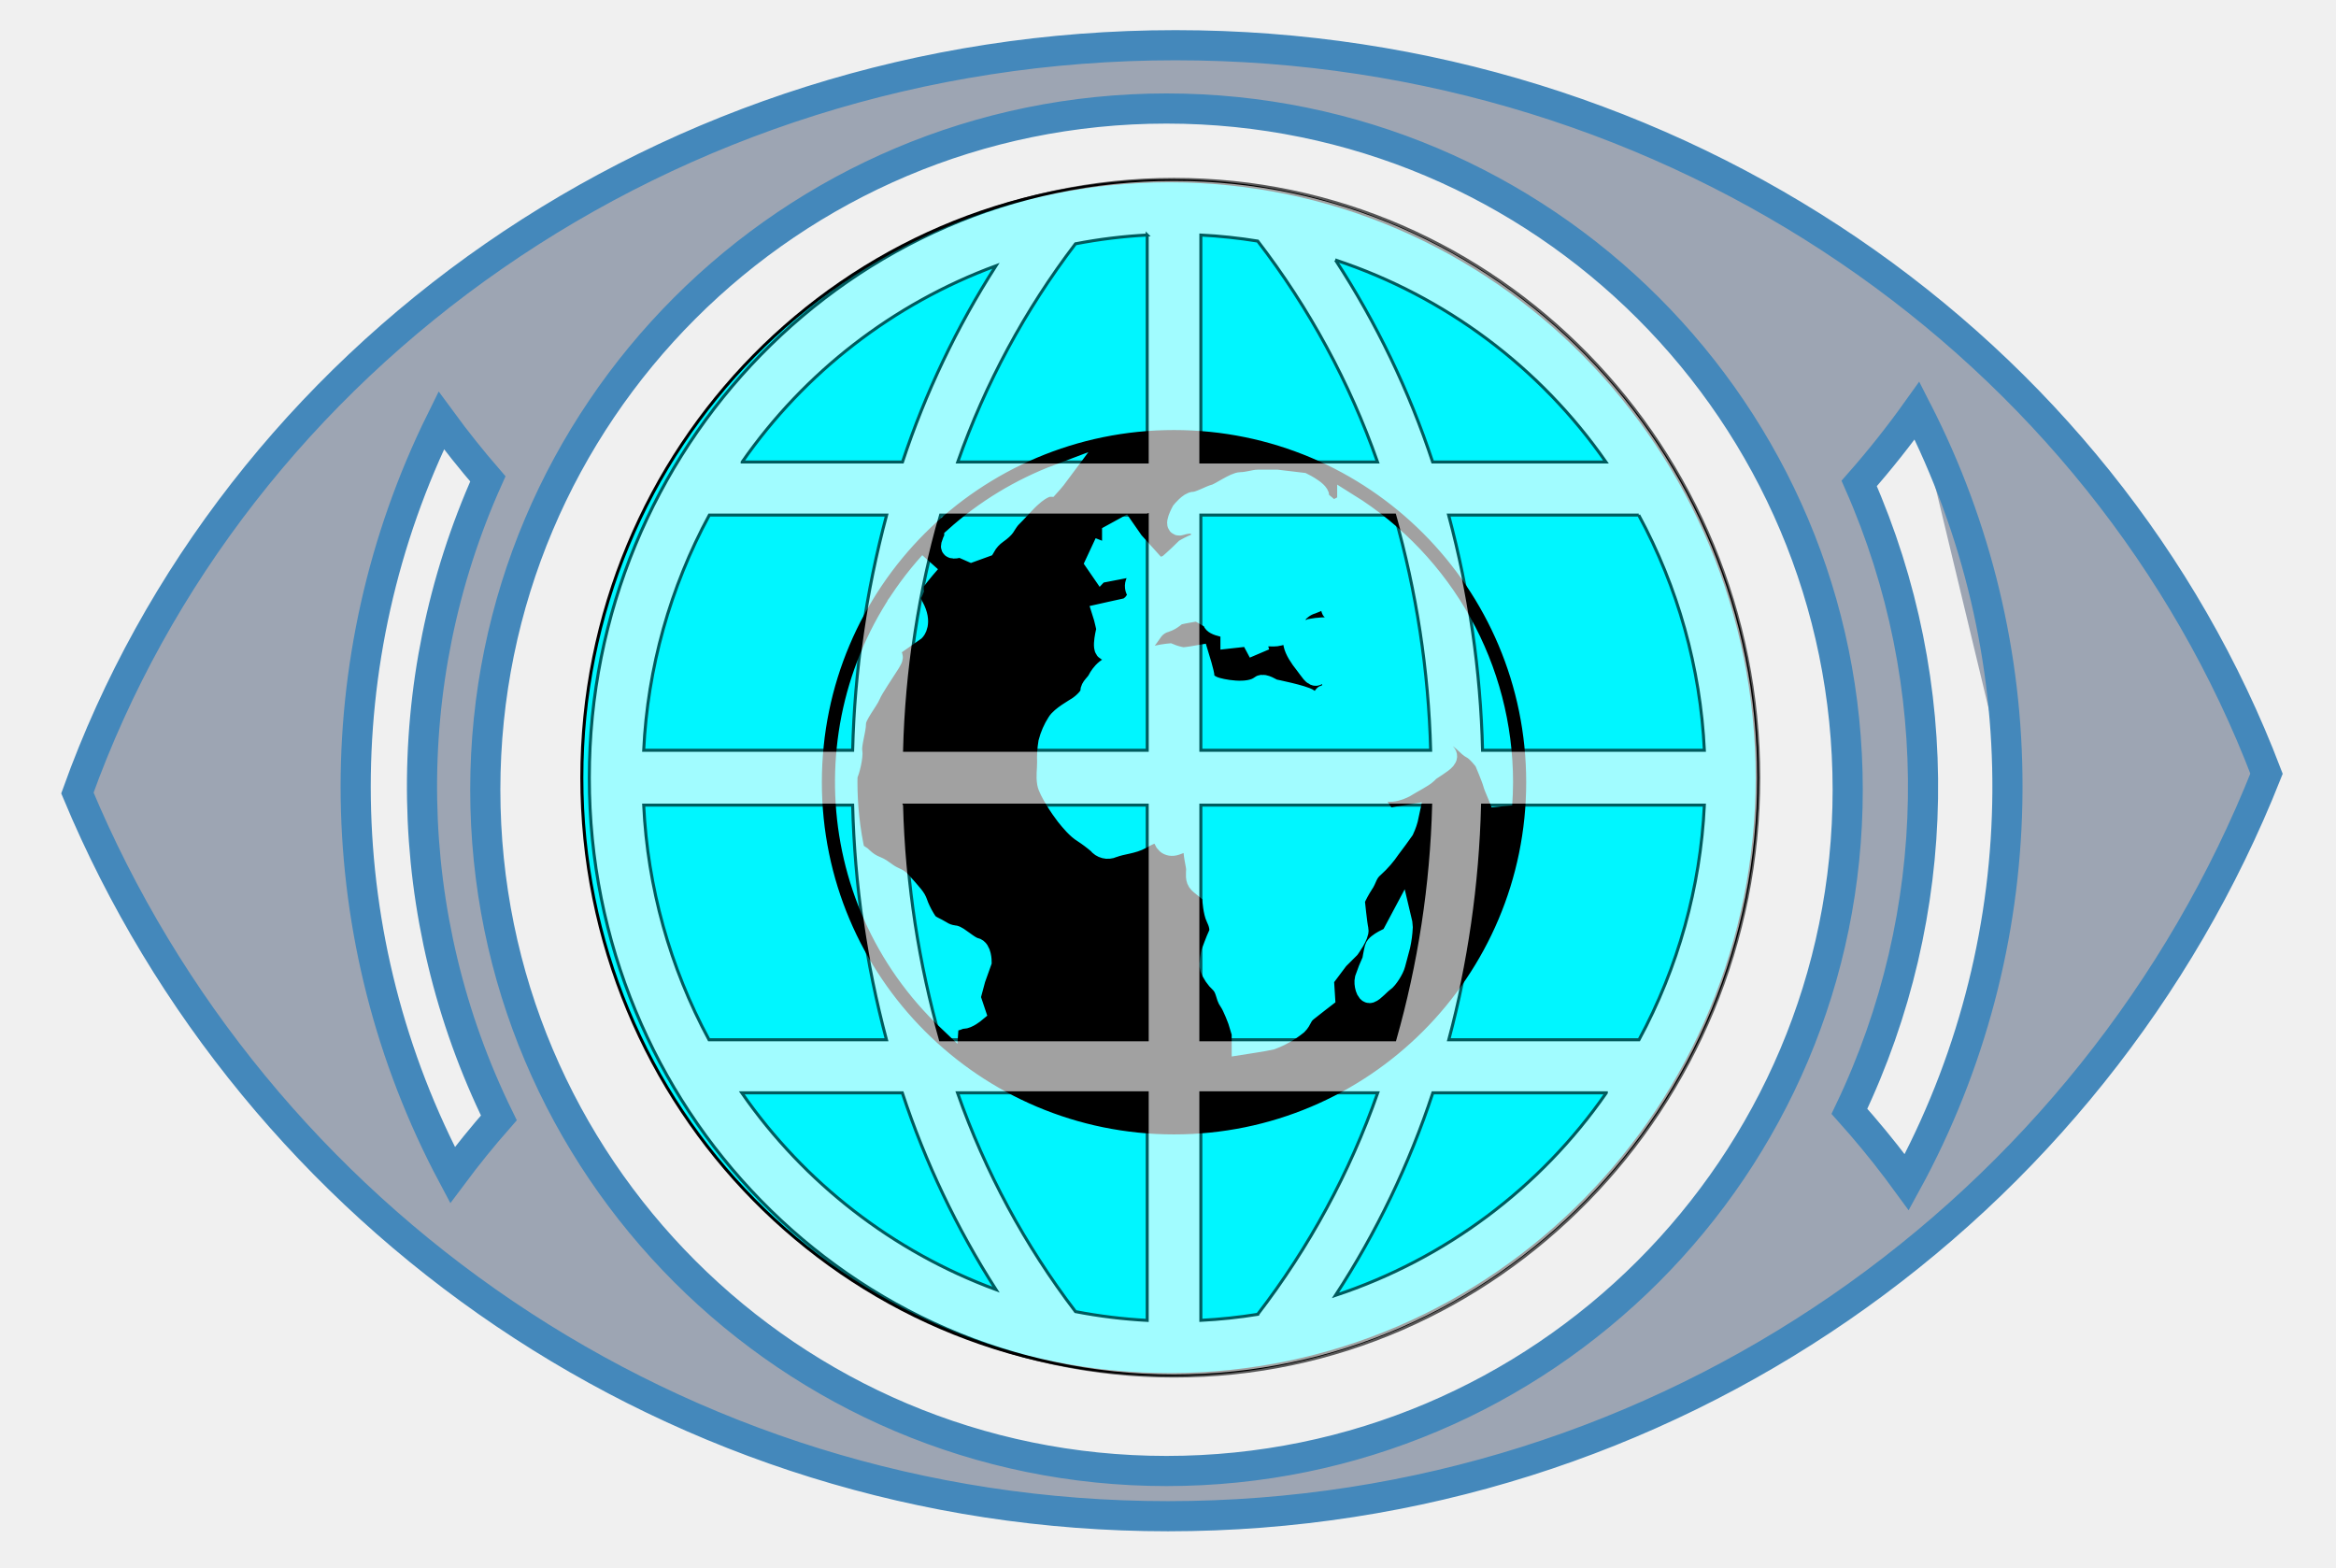
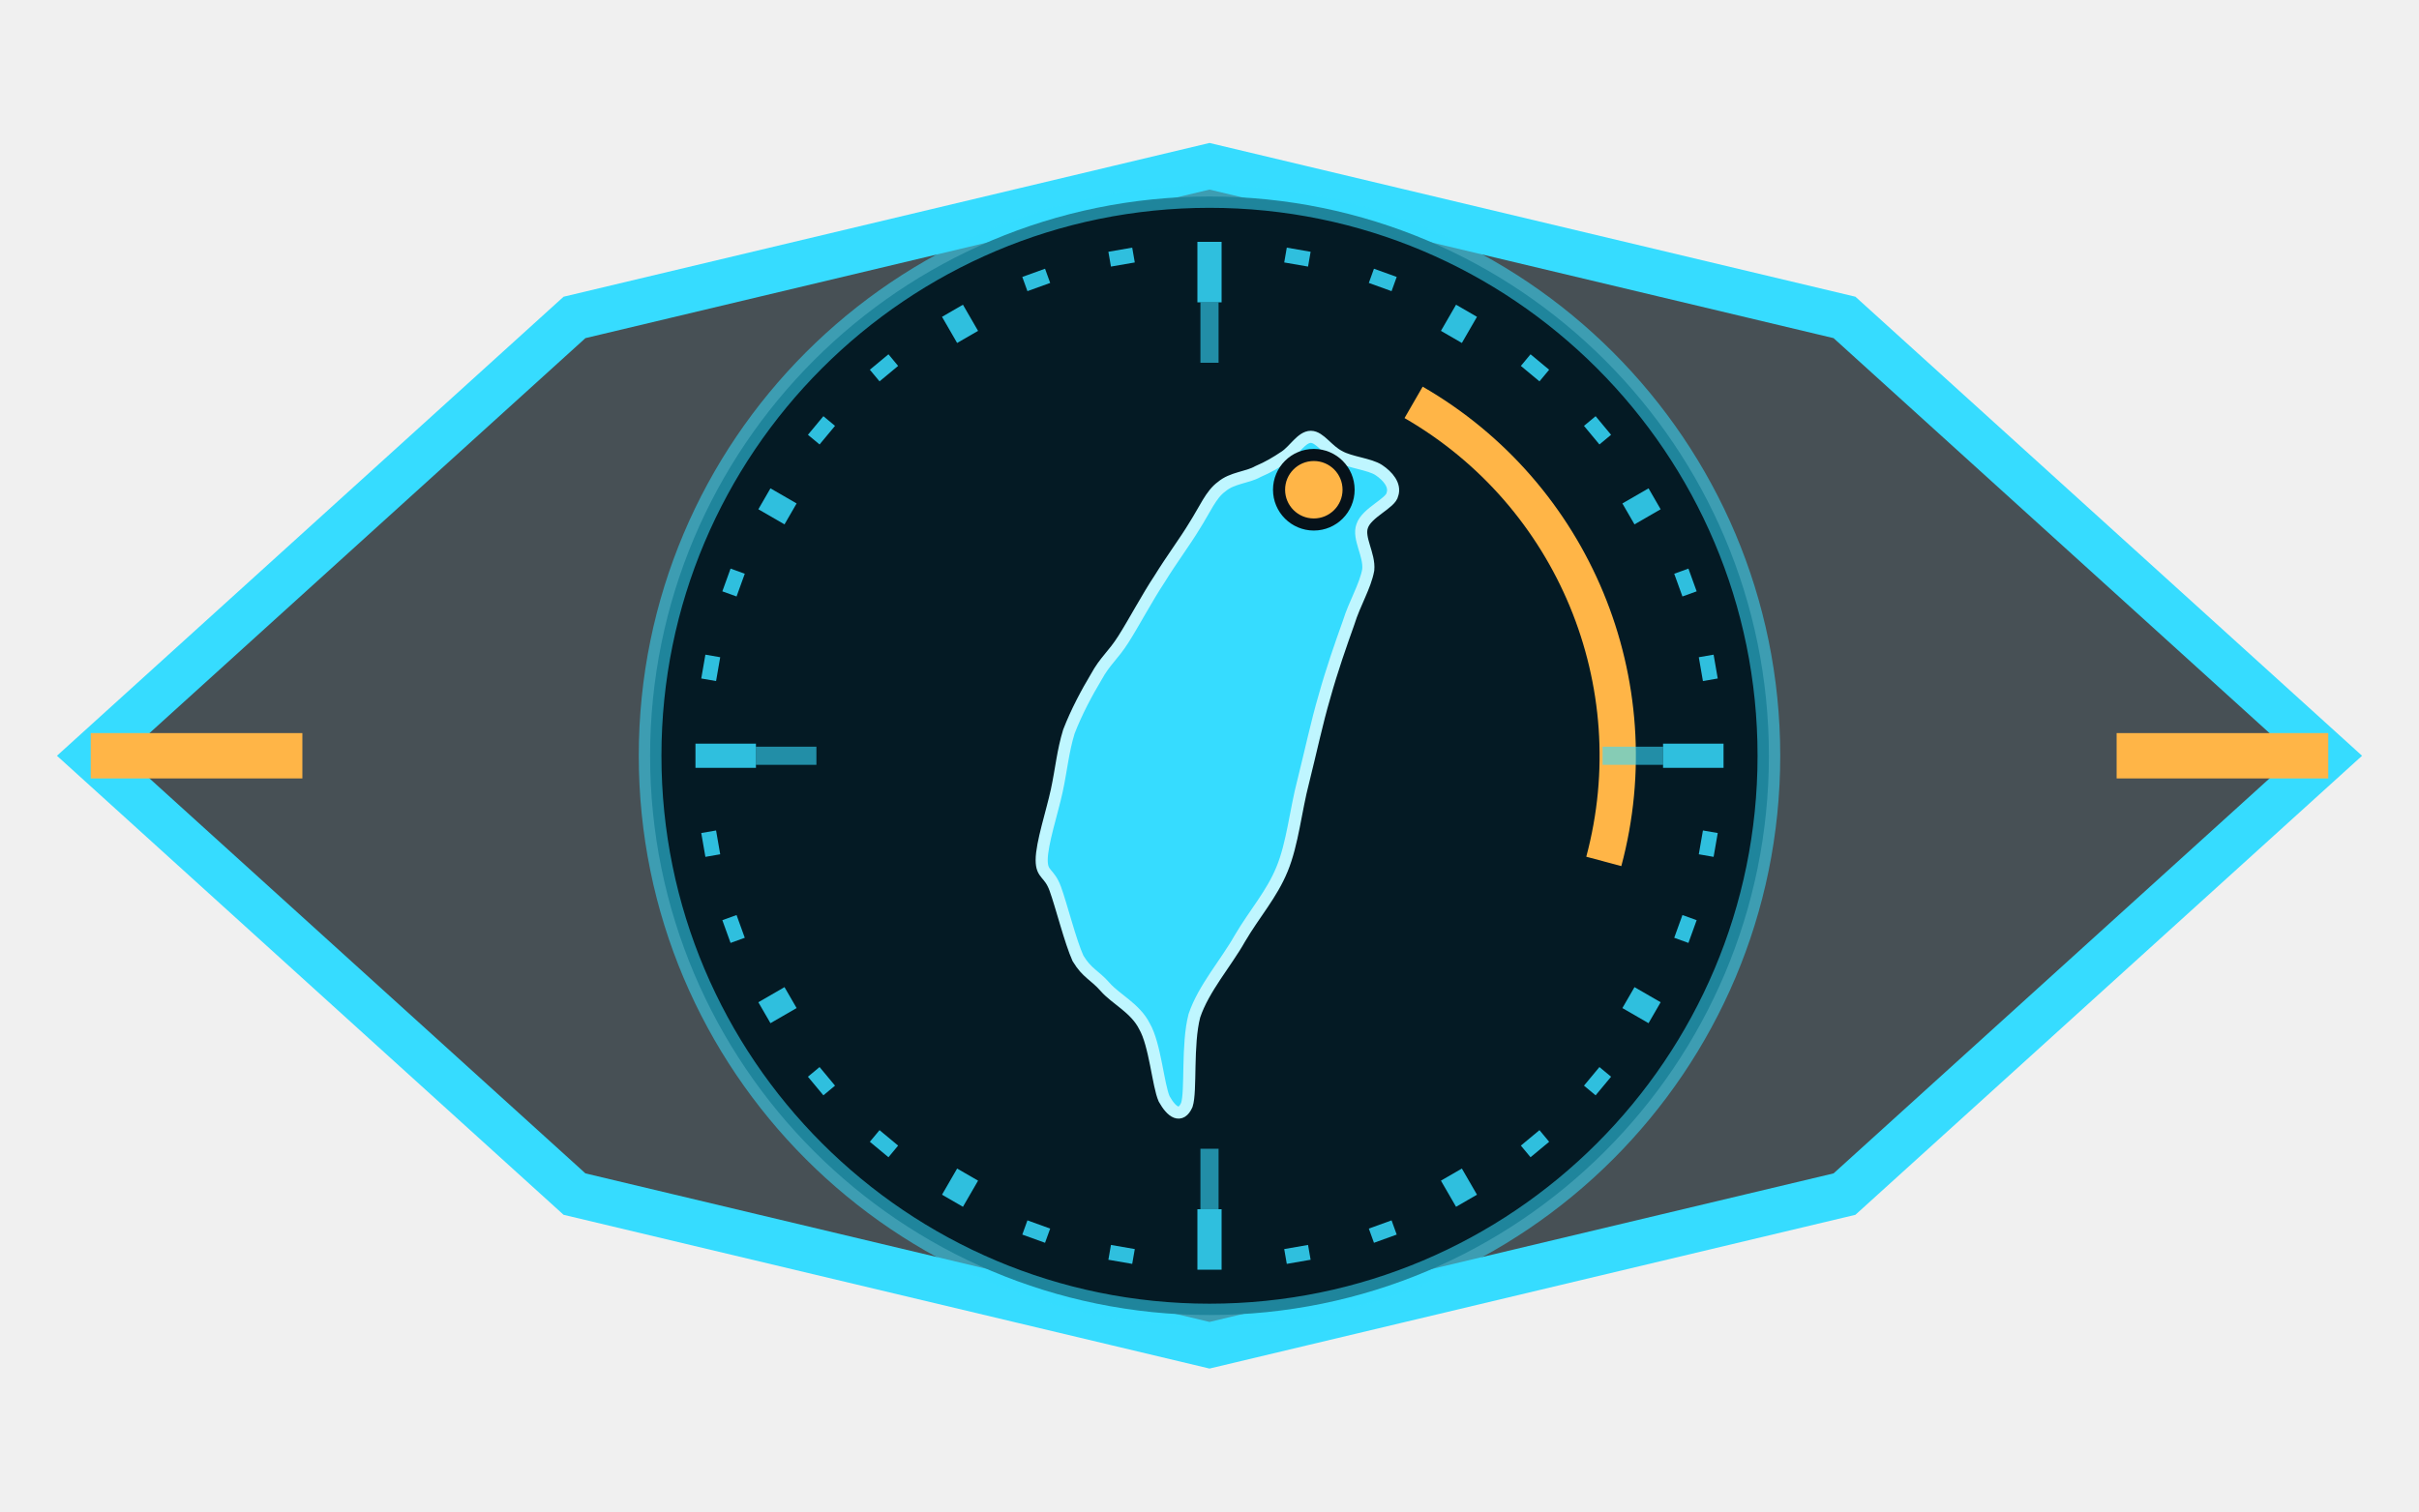
- <svg xmlns="http://www.w3.org/2000/svg" viewBox="180 120 775 520" role="img" aria-labelledby="logo-title">
-   <defs>
-     <style>
-       .cls-4 {
-         fill: #fff;
-       }
- 
-       .cls-2, .cls-4 {
-         stroke: #000;
-         stroke-width: 1px;
-       }
- 
-       .cls-1 {
-         fill: #4454727a;
-         stroke: #48b;
-         stroke-width: 10px;
-       }
- 
-       .cls-1, .cls-2, .cls-3, .cls-4 {
-         fill-rule: evenodd;
-       }
- 
-       .cls-2 {
-         fill: #00f6ff;
-       }
- 
-       .cls-3 {
-         stroke: #00f6ff;
-         stroke-linecap: round;
-         stroke-width: 6.99px;
-       }
- 
-       .cls-4 {
-         opacity: 0.63;
-       }
-     </style>
-   </defs>
-   <path id="outer_eye" class="cls-1" d="M567.5,623c-163.183,0-303.026-99.084-361.823-239.922C257.508,238.76,401.037,135,570,135c166.451,0,308.222,100.7,361.954,241.667C874.771,520.905,733.152,623,567.5,623ZM567,156c124.816,0,226,101.184,226,226S691.816,608,567,608,341,506.816,341,382,442.184,156,567,156ZM816,256.213A272.836,272.836,0,0,1,846,381M793.574,488.677a249.545,249.545,0,0,0,3.239-208.3A303.384,303.384,0,0,0,816,256.213a274.468,274.468,0,0,1-1.516,252.475q-0.927,1.758-1.88,3.5-1.632-2.238-3.306-4.446Q801.826,497.884,793.574,488.677ZM345.5,490.85q-8.055,9.164-15.37,18.966a274.353,274.353,0,0,1-3.748-250.343q7.347,10.012,15.469,19.393A249.512,249.512,0,0,0,345.5,490.85Z" />
-   <path id="inner_eye" class="cls-2" d="M568,179.985c107.678,0,194.968,88.655,194.968,198.015S675.678,576.015,568,576.015,373.032,487.36,373.032,378,460.322,179.985,568,179.985Z" />
-   <path id="globe" class="cls-3" d="M569.5,499.831A120.331,120.331,0,1,1,689.831,379.5,120.33,120.33,0,0,1,569.5,499.831Zm65.1-50.585c1.225-.4,3.268-2.858,4.492-3.677s3.268-4.083,3.675-5.717,1.227-4.495,1.634-6.126a36.015,36.015,0,0,0,.818-6.135,14.639,14.639,0,0,0-.407-2.855l-3.266,6.127s-4.9,2.04-5.315,3.674-0.817,4.088-.817,4.088a61.248,61.248,0,0,0-2.45,6.133C632.554,446.388,633.372,449.66,634.6,449.246ZM461.011,377.072c0.72-1.105,1.928-6.276,1.6-7.894-0.411-2.037,1.225-6.94,1.225-9.392s4.083-7.358,4.9-9.4,4.491-7.349,6.535-10.623-0.4-2.038-2.449-.809,1.225-3.274,2.449-4.086,8.172-5.72,8.172-5.72,2.449-2.454-.409-7.762c-2.211-4.1,0-4.5,0-6.128a2.43,2.43,0,0,0-1.28-.223c2.129-2.952,4.408-5.788,6.811-8.512A108.871,108.871,0,0,0,494.612,458.6a0.454,0.454,0,0,1,.683-0.363c2.043,0.819,2.449-.4,4.085-0.4s4.086-2.043,4.086-2.043l-1.641-4.9,1.641-6.126,2.041-5.717s0-4.095-2.041-4.5-5.722-4.081-6.946-4.081a10.018,10.018,0,0,1-4.491-1.636c-1.227-.813-3.677-1.634-4.5-2.857a31.144,31.144,0,0,1-2.858-5.314c-0.816-2.039-.409-2.039-3.681-5.715s-2.452-2.863-4.9-4.093-3.265-2.443-5.308-3.263a13.378,13.378,0,0,1-4.5-2.857,4.884,4.884,0,0,0-2.711-1.519,110.041,110.041,0,0,1-2.595-23.808C460.98,378.618,461,377.84,461.011,377.072Zm35.743-78.7a13.8,13.8,0,0,0-1.051,2.589c-0.408,1.638,2.864.416,2.864,0.416L502.239,303l4.5-1.631a13.741,13.741,0,0,1,4.083-4.5c2.857-2.043,2.454-2.452,3.677-4.084s0-.006,5.314-5.732,8.167-5.718,8.167-5.718,1.915-2.1,3.244-3.895A108.986,108.986,0,0,0,496.754,298.368Zm41.024,56.1c-1.224.82-5.715,3.272-6.944,5.315a22.681,22.681,0,0,0-2.859,6.535,31.042,31.042,0,0,0-.408,6.538c0,2.854-.41,4.5,0,6.949s4.5,8.568,6.128,10.623c1.63,2.038,3.674,4.483,5.719,5.713a47.235,47.235,0,0,1,4.9,3.674,4.03,4.03,0,0,0,4.9,1.223c3.272-1.223,6.538-1.223,9.4-2.853s7.353-3.685,7.353-1.231,1.632,4.084,4.082,3.272,6.539-2.858,6.13,0S577,406.764,577,408.4s-0.4,3.265.818,4.495,4.5,3.265,4.5,4.49,0.409,5.311,1.229,6.946,1.639,4.08.823,5.724-2.434,6.123-2.434,6.123-0.779,3.676-.37,4.9a12.683,12.683,0,0,0,3.332,4.906c2.043,2.042,1.771,4.492,2.994,6.124s2.993,6.539,2.993,6.539l1.236,4.088v3.677s7.966-1.231,9.591-1.64a30.673,30.673,0,0,0,8.618-4.9c1.636-1.632,1.311-2.856,3.349-4.488s5.762-4.5,5.762-4.5l-0.387-6.126,4.914-6.544,3.684-3.677s3.267-4.484,2.865-6.128c-0.413-1.628-1.231-9.8-1.231-9.8a37.972,37.972,0,0,1,2.863-5.313c1.224-1.634,1.227-3.678,3.679-5.719a33.109,33.109,0,0,0,5.306-6.126c1.229-1.634,3.681-4.9,4.5-6.127a21.871,21.871,0,0,0,1.635-4.894l-7.355,1.216c-2.45-4.082-9.392-13.073-10.621-15.112a37.04,37.04,0,0,1-2.861-7.76c-0.4-1.634-2.445-6.131-2.856-7.356s-3.27-4.908-4.088-6.128-3.675-2.043-5.309-3.268-11.843-3.27-11.843-3.27-3.129-1.991-4.088-1.226c-4.083,3.269-13.48,1.226-15.523.415s-3.269-2.041-3.269-3.272-1.835-7.143-1.835-7.143-3.985.705-5.213,0.705a20.333,20.333,0,0,1-4.442-1.276s-4.055.379-5.693,1.2a61.205,61.205,0,0,1-6.115,2.438,36.488,36.488,0,0,1-4.488.814c-3.671-1.636-6.529,2.45-7.352,4.079s-2.445,2.454-2.445,4.084S539,353.659,537.778,354.471Zm18.191-54.739-3.128-4.5-3.727,2.045V304.5l-3.839-1.5-1.715,3.674,1.685,2.452L549.114,305v4.129l8.478-1.636,3.164-2.449Zm71.15-12.676c-1.669.869-4.808,3.094-6,1.894-1.227-1.218-4.086-3.423-4.086-3.423,2.448-1.636-4.9-5.212-4.9-5.212l-8.576-1.022h-6.125c-1.227,0-3.681.825-5.723,0.825s-6.943,3.583-8.577,3.994-5.314,2.5-6.944,2.5-4.088,3.086-4.088,3.086-2.856,5.218-.4,4.4,5.717-.858,6.122.367,1.227,3.242,1.636,4.471,6.131,1.618,6.131,1.618a18.551,18.551,0,0,1,2.038-3.683c1.227-1.634,2.452-3.675,2.452-3.675s2.044,4.082,2.452,5.3-0.818,4.908-.818,4.908-4.491,2.852-5.716,2.852-8.175-6.126-8.175-6.126a25.4,25.4,0,0,0-4.489,2.043c-2.856,2.861-5.717,5.31-5.717,5.31a17.057,17.057,0,0,0-4.081,2.046c-1.629,1.222-5.138,1.487-6.117,2.854-2.039,2.863.84,4.9,0.84,4.9l-2.408,3.271-1.548,1.225-5.553,1.221-2.751.616c0.4,1.227,1.258,5.105,1.258,5.105s-1.87,6.943,0,6.943c0,0,4.276,1.64,5.5,1.64s2.625,0.4,4.265-1.227a59.861,59.861,0,0,0,5.156-6.538,8.047,8.047,0,0,1,4.49-3.267c2.454-.82,3-2.047,4.231-2.452s6.47-1.229,6.47-1.229,3.709,2.043,4.932,2.861c0.573,0.386-1.393,1.658,6.086,2.907V331.6l3.7-.411-4.207-3.264-0.44-.1-4.778-4.8-0.419-3.672s4.861,2.862,6.493,3.672a43.671,43.671,0,0,1,4.81,3.272l1.783,5.719,2.4,4.5s-1.87-5.722,0-5.722c0,0,5.158.405,6.381,0a36.253,36.253,0,0,0,5.237-1.632c1.636-.815-0.648-3.68.986-5.721a10.385,10.385,0,0,1,4.981-3.27c1.23-.405,5.35-2.447,5.35-2.447l4.522,0.82c-2.041,1.627-4.486,4.077-2.85,3.676s5.313,1.63,6.949,2.855,0.413,4.087.413,4.087-4.5-.411-7.355-0.815a29.263,29.263,0,0,0-7.351.4l-3.677,2.043s-2.454.816-2.045,2.861,2.045,4.5,3.679,6.535,2.858,4.5,4.085,3.675,5.309-3.265,5.309-3.265a12.784,12.784,0,0,0-.409,4.9,30.6,30.6,0,0,1,.409,4.9s-4.082,0-2.861.822,2.967,3.905,3.681,4.9c4.083,5.717,12.664,18.383,13.482,20.015s0.44,4.126,1.631,5.31c2.454,2.45,7.352,0,8.578-.817s5.311-2.863,6.536-4.082,0.818-.822,3.272-2.454,4.079-2.856,2.859-4.085-3.68-5.725-3.68-5.725c-3.676.825-7.351-1.222-7.351-2.445s-3.269-6.124-3.269-6.124,0.407-.82,3.269.809,5.306,4.908,7.759,4.908,3.678,0.819,6.537,2.453,4.085,3.672,5.719,4.492,4.086,4.086,4.086,4.086,2.447,5.715,2.859,7.358c0.358,1.421,2.277,5.345,2.754,7.132,0.166-2.461.281-4.937,0.281-7.44A108.8,108.8,0,0,0,627.119,287.056ZM548.884,304.5l0.333,0.133-0.333.365v-0.5Z" />
-   <path id="globe_cage" class="cls-4" d="M569.5,576.491c-106.968,0-193.988-89.044-193.988-198.491S462.532,179.509,569.5,179.509,763.488,268.553,763.488,378,676.468,576.491,569.5,576.491ZM578.4,368.9h76.237a314.2,314.2,0,0,0-11.945-78.026H578.4V368.9ZM654.634,387.1H578.4V464.94h64.345A314.251,314.251,0,0,0,654.634,387.1Zm90.813,0H671.861a333.4,333.4,0,0,1-11.206,77.836h63.112A182.117,182.117,0,0,0,745.447,387.1Zm-32.528,95.444H655.363a288.421,288.421,0,0,1-32.3,67.191A177.214,177.214,0,0,0,712.919,482.548Zm-115.67,73.48a263.416,263.416,0,0,0,39.828-73.48H578.4v75.476A173.846,173.846,0,0,0,597.249,556.028ZM560.6,558.036V482.548H497.674a263.837,263.837,0,0,0,39.135,72.575A174.279,174.279,0,0,0,560.6,558.036ZM510.434,547.83a289.038,289.038,0,0,1-31.078-65.282H426.1A177.5,177.5,0,0,0,510.434,547.83Zm-95.208-82.89H474.1A333.353,333.353,0,0,1,462.878,387.1H393.555A182.127,182.127,0,0,0,415.226,464.94ZM393.555,368.9h69.323a333.4,333.4,0,0,1,11.268-78.026H415.332A182.13,182.13,0,0,0,393.555,368.9Zm32.676-95.633h53.185a289.064,289.064,0,0,1,31-65.087A177.487,177.487,0,0,0,426.231,273.263Zm134.372-75.3a174.068,174.068,0,0,0-23.8,2.914,263.8,263.8,0,0,0-39.06,72.384H560.6v-75.3Zm0,92.905H492.051A314.088,314.088,0,0,0,480.106,368.9h80.5V290.87Zm-80.5,96.234A314.1,314.1,0,0,0,492,464.94h68.6V387.1h-80.5ZM578.4,197.977v75.286h58.612a263.412,263.412,0,0,0-39.751-73.289A174.011,174.011,0,0,0,578.4,197.977Zm44.672,8.286a288.6,288.6,0,0,1,32.231,67h57.491A177.213,177.213,0,0,0,623.069,206.263Zm100.6,84.607H660.6A333.3,333.3,0,0,1,671.861,368.9h73.586A182.129,182.129,0,0,0,723.667,290.87Z" />
+ <svg xmlns="http://www.w3.org/2000/svg" viewBox="0 0 160 100" role="img" aria-labelledby="logo-title">
+   <path id="outer_eye" d="M6,50 L38,21 L80,11 L122,21 L154,50 L122,79 L80,89 L38,79 Z" fill="#06121a" fill-opacity="0.72" stroke="#36dcff" stroke-width="3" stroke-linejoin="miter" />
+   <path d="M6,50 H20 M140,50 H154" stroke="#ffb547" stroke-width="3" />
+   <circle id="inner_eye" cx="80" cy="50" r="37" fill="#041a24" stroke="#36dcff" stroke-width="1.5" stroke-opacity="0.55" />
+   <g id="globe_cage" fill="none" stroke="#36dcff" stroke-linecap="butt">
+     <path d="M114.00,50.00L110.00,50.00 M113.48,55.90L112.50,55.73 M111.95,61.63L111.01,61.29 M109.44,67.00L107.71,66.00 M106.05,71.85L105.28,71.21 M101.85,76.05L101.21,75.28 M97.00,79.44L96.00,77.71 M91.63,81.95L91.29,81.01 M85.90,83.48L85.73,82.50 M80.00,84.00L80.00,80.00 M74.10,83.48L74.27,82.50 M68.37,81.95L68.71,81.01 M63.00,79.44L64.00,77.71 M58.15,76.05L58.79,75.28 M53.95,71.85L54.72,71.21 M50.56,67.00L52.29,66.00 M48.05,61.63L48.99,61.29 M46.52,55.90L47.50,55.73 M46.00,50.00L50.00,50.00 M46.52,44.10L47.50,44.27 M48.05,38.37L48.99,38.71 M50.56,33.00L52.29,34.00 M53.95,28.15L54.72,28.79 M58.15,23.95L58.79,24.72 M63.00,20.56L64.00,22.29 M68.37,18.05L68.71,18.99 M74.10,16.52L74.27,17.50 M80.00,16.00L80.00,20.00 M85.90,16.52L85.73,17.50 M91.63,18.05L91.29,18.99 M97.00,20.56L96.00,22.29 M101.85,23.95L101.21,24.72 M106.05,28.15L105.28,28.79 M109.44,33.00L107.71,34.00 M111.95,38.37L111.01,38.71 M113.48,44.10L112.50,44.27" stroke-width="1.6" opacity="0.85" />
+     <path d="M93.50,26.62A27,27 0 0 1 106.08,56.99" stroke="#ffb547" stroke-width="2.4" />
+     <path d="M80,20 V24 M80,76 V80 M50,50 H54 M106,50 H110" stroke-width="1.2" opacity="0.6" />
+   </g>
+   <g id="globe">
+     <path d="M86.7,28.9C87.3,28.9 87.8,29.8 88.6,30.2C89.3,30.6 90.6,30.7 91.2,31.1C91.8,31.5 92.3,32.1 92.1,32.7C92.0,33.3 90.4,33.9 90.1,34.8C89.8,35.6 90.6,36.7 90.5,37.7C90.3,38.8 89.6,39.9 89.2,41.2C88.7,42.6 88.1,44.3 87.6,46.1C87.1,47.8 86.7,49.7 86.2,51.7C85.7,53.6 85.5,55.8 84.8,57.5C84.1,59.2 83.0,60.4 82.0,62.1C81.1,63.7 79.6,65.4 79.0,67.2C78.5,69.1 78.8,72.2 78.5,73.1C78.1,74.0 77.5,73.6 77.0,72.7C76.6,71.8 76.4,69.1 75.7,67.9C75.1,66.7 73.8,66.1 73.1,65.3C72.4,64.5 71.9,64.4 71.3,63.4C70.8,62.3 70.2,59.9 69.8,58.8C69.4,57.7 68.9,57.9 68.9,56.9C68.9,55.8 69.6,53.7 69.9,52.3C70.2,50.9 70.3,49.7 70.7,48.4C71.2,47.1 71.9,45.8 72.5,44.8C73.1,43.7 73.6,43.4 74.3,42.3C75.0,41.2 75.9,39.5 76.7,38.3C77.5,37.0 78.4,35.8 79.0,34.8C79.7,33.7 80.1,32.7 80.8,32.2C81.5,31.6 82.5,31.6 83.2,31.2C83.9,30.9 84.4,30.6 85.0,30.2C85.6,29.8 86.1,28.9 86.7,28.9Z" fill="#36dcff" stroke="#bff6ff" stroke-width="0.8" stroke-linejoin="round" />
+     <circle cx="86.9" cy="32.4" r="2.3" fill="#ffb547" stroke="#06121a" stroke-width="0.8" />
+   </g>
</svg>
